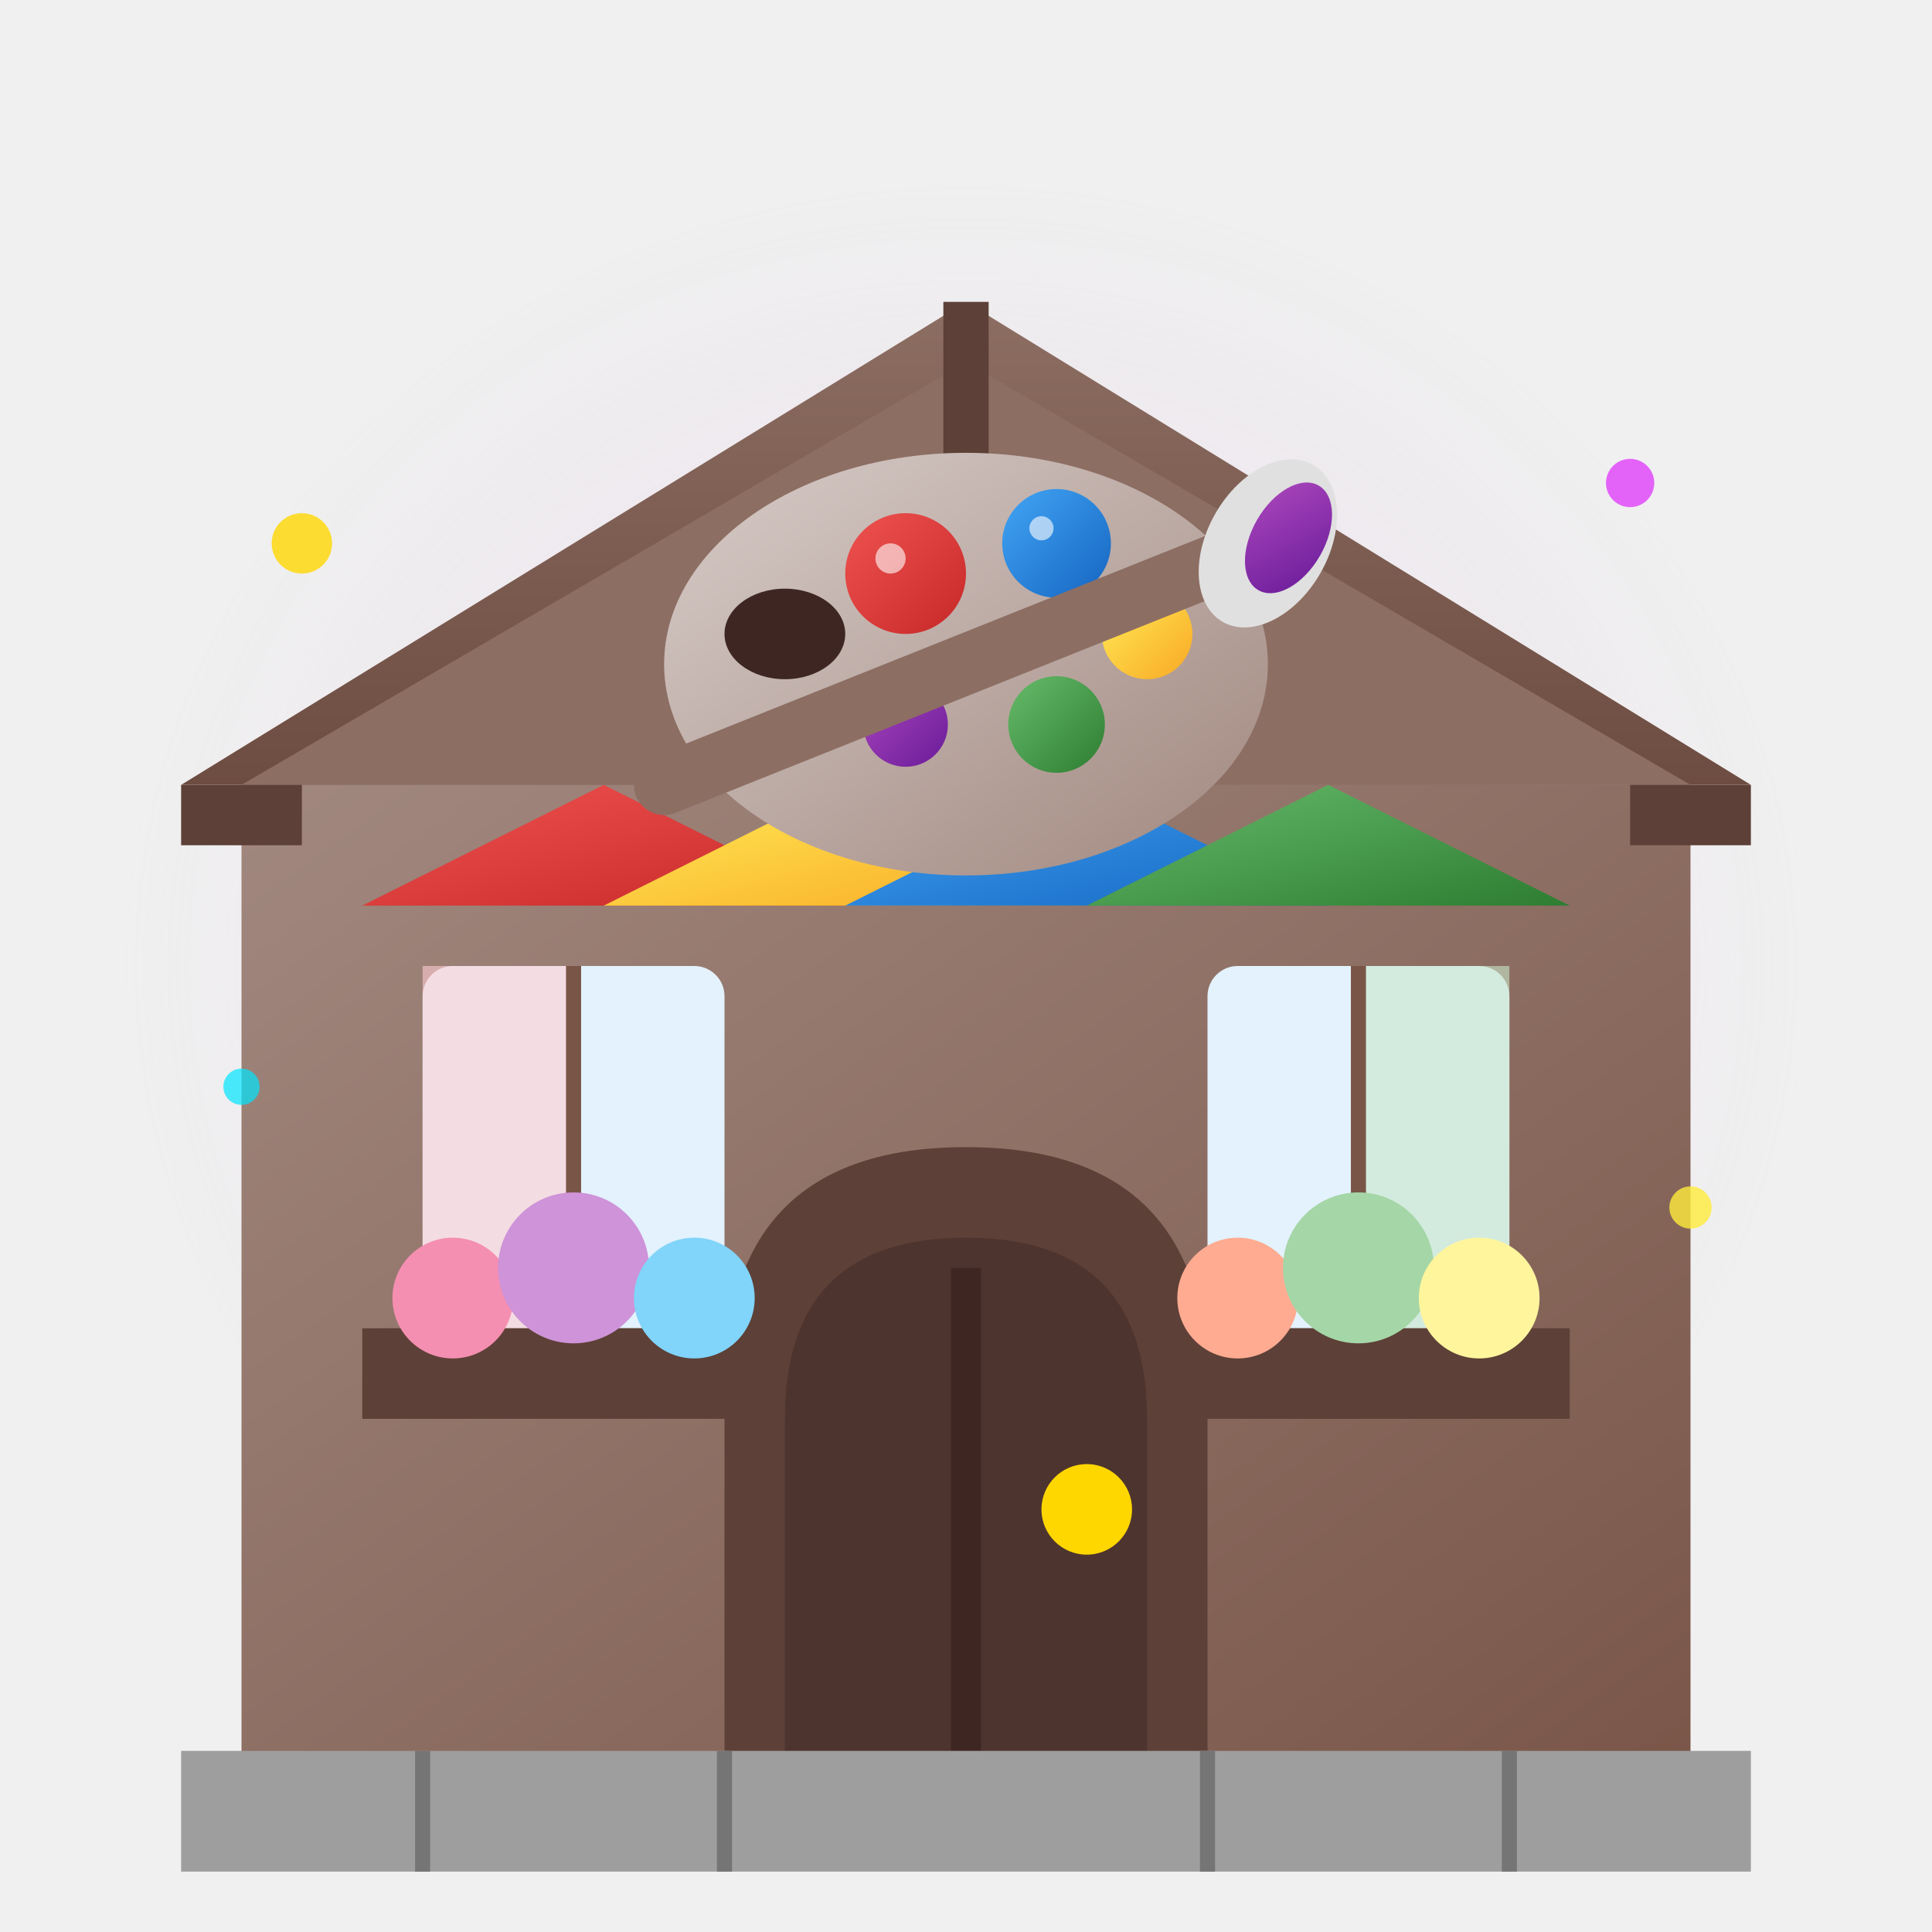
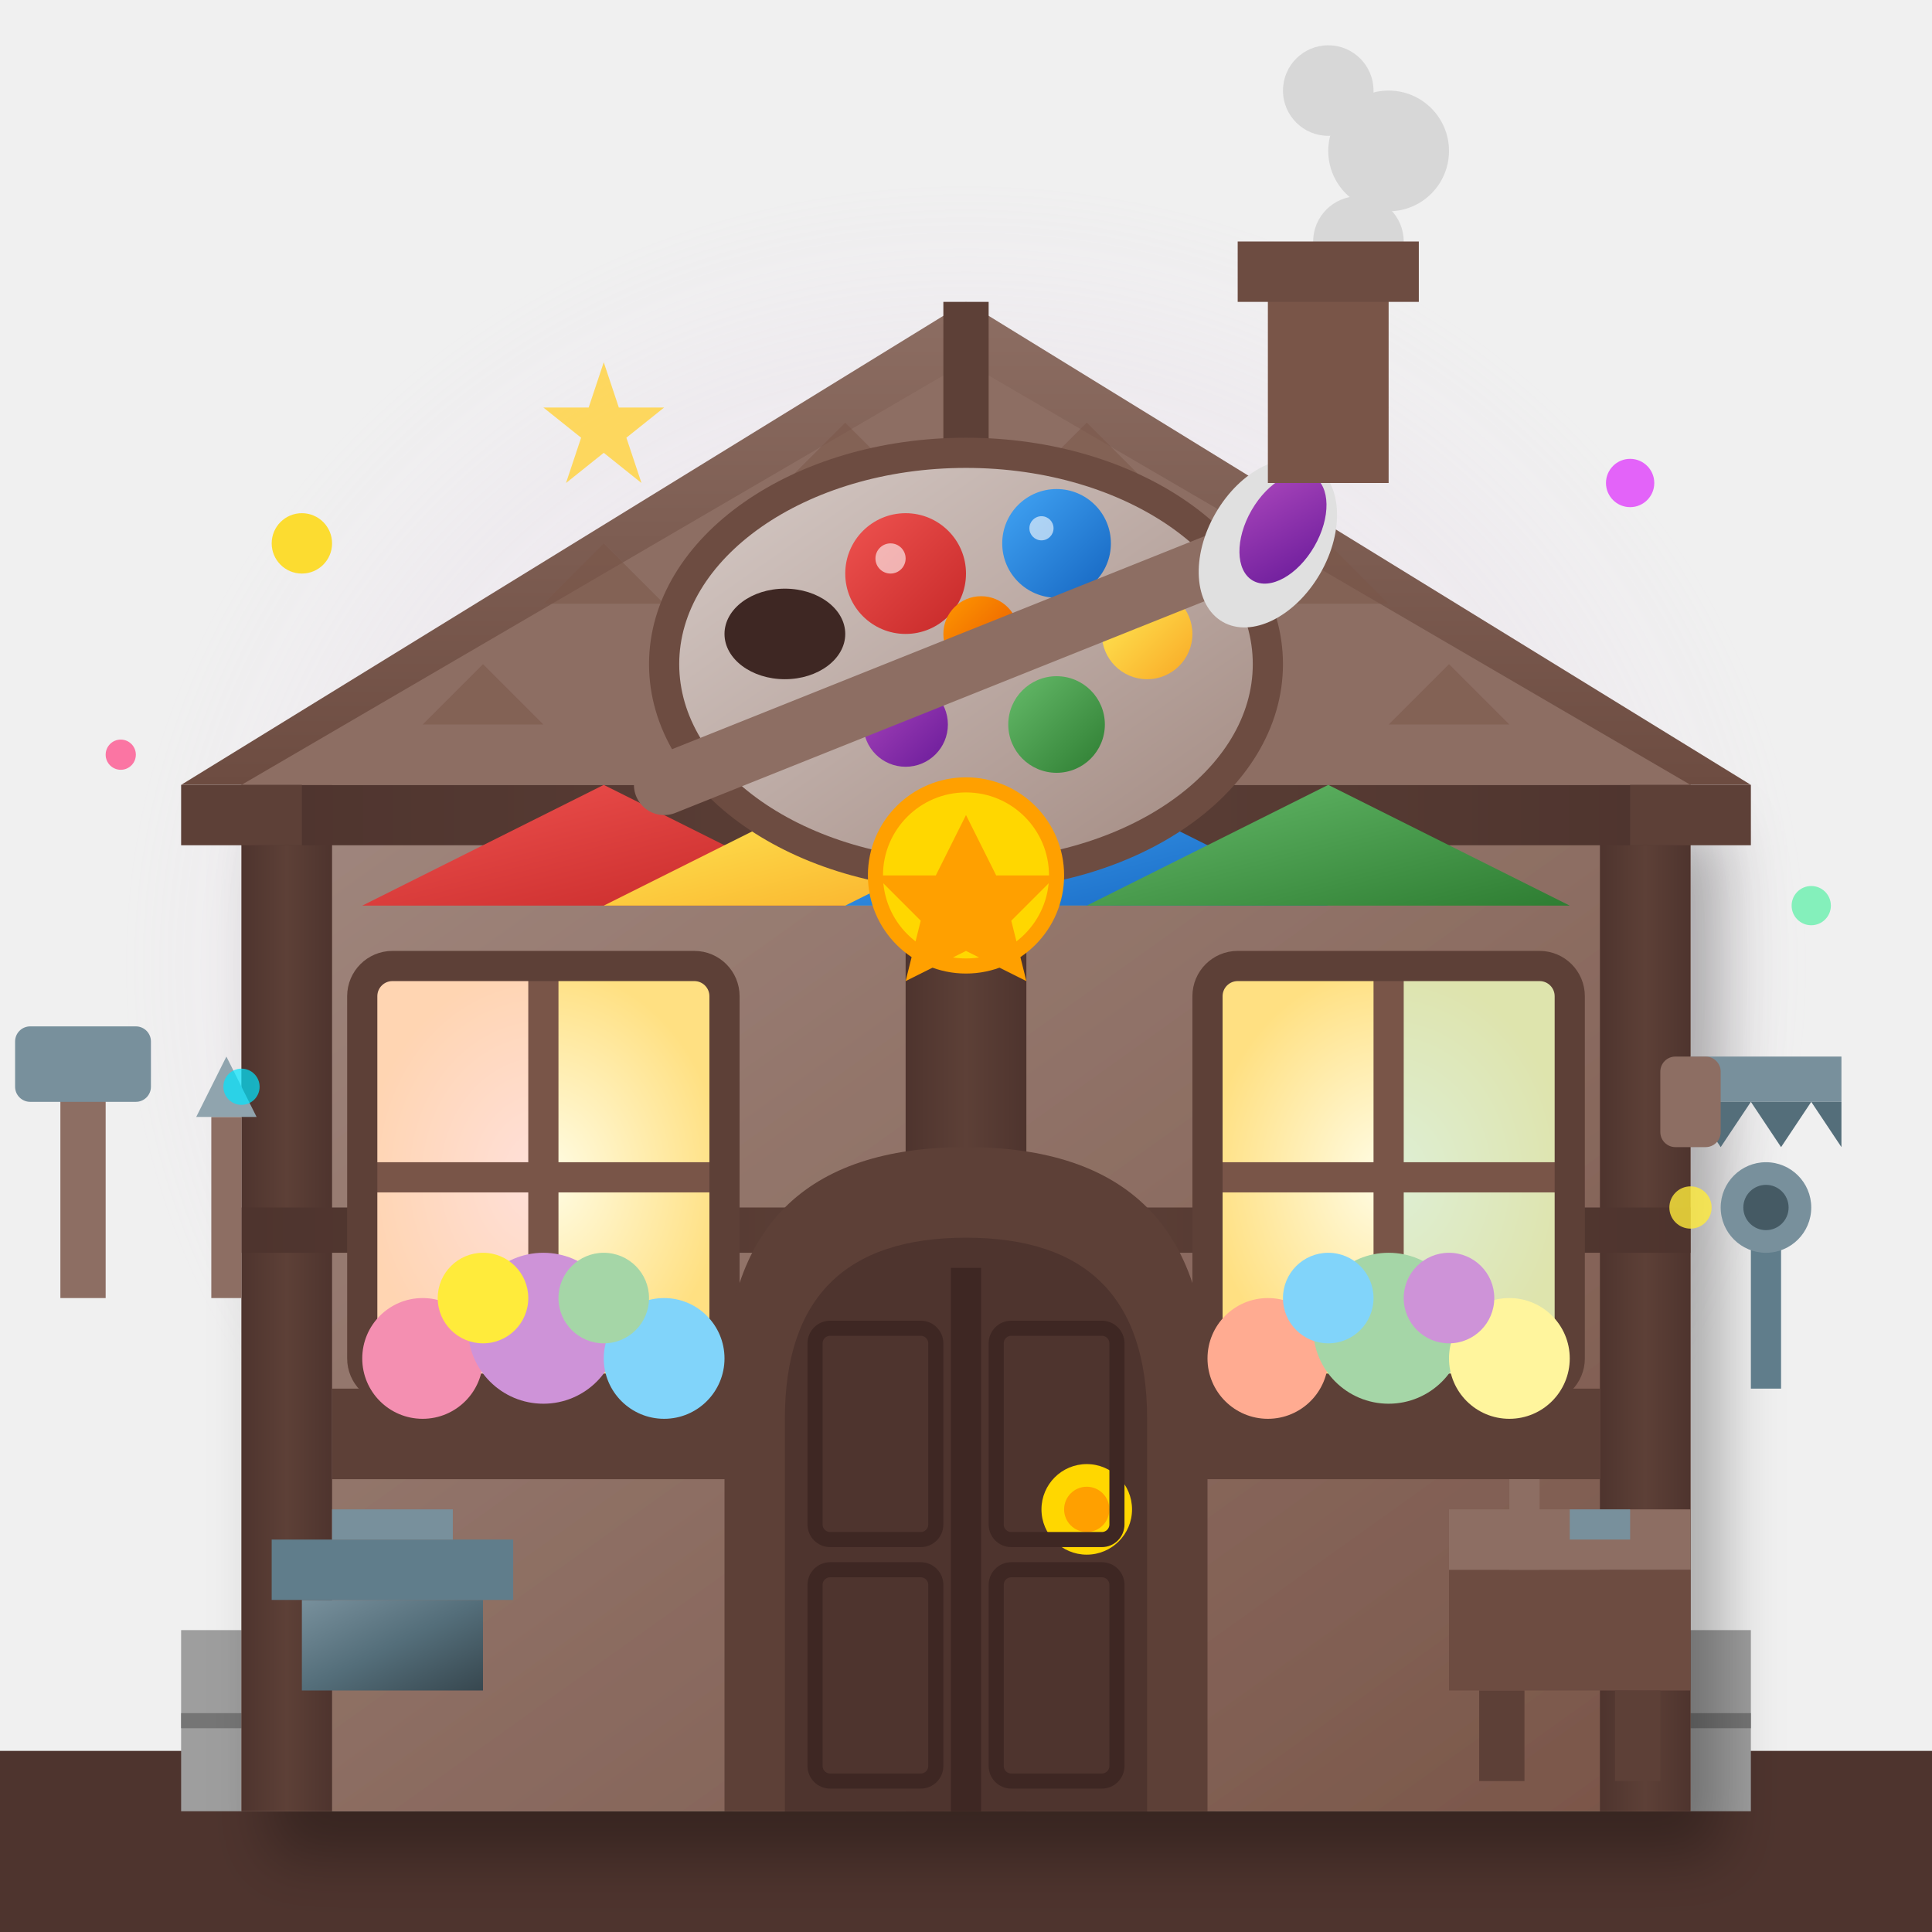
- <svg xmlns="http://www.w3.org/2000/svg" viewBox="0 0 64 64" width="64" height="64">
+ <svg xmlns="http://www.w3.org/2000/svg" viewBox="0 0 128 128" width="128" height="128">
  <defs>
    <linearGradient id="guildWall" x1="0%" y1="0%" x2="100%" y2="100%">
      <stop offset="0%" style="stop-color:#A1887F" />
      <stop offset="50%" style="stop-color:#8D6E63" />
      <stop offset="100%" style="stop-color:#795548" />
    </linearGradient>
    <linearGradient id="guildRoof" x1="0%" y1="100%" x2="0%" y2="0%">
      <stop offset="0%" style="stop-color:#6D4C41" />
      <stop offset="100%" style="stop-color:#8D6E63" />
    </linearGradient>
    <linearGradient id="woodTrim" x1="0%" y1="0%" x2="100%" y2="100%">
      <stop offset="0%" style="stop-color:#5D4037" />
      <stop offset="100%" style="stop-color:#3E2723" />
    </linearGradient>
    <linearGradient id="paletteWood" x1="0%" y1="0%" x2="100%" y2="100%">
      <stop offset="0%" style="stop-color:#D7CCC8" />
      <stop offset="50%" style="stop-color:#BCAAA4" />
      <stop offset="100%" style="stop-color:#A1887F" />
    </linearGradient>
    <radialGradient id="creativityGlow" cx="50%" cy="50%" r="50%">
      <stop offset="0%" style="stop-color:#E1BEE7" stop-opacity="0.4" />
      <stop offset="100%" style="stop-color:#E1BEE7" stop-opacity="0" />
    </radialGradient>
    <linearGradient id="redPaint" x1="0%" y1="0%" x2="100%" y2="100%">
      <stop offset="0%" style="stop-color:#EF5350" />
      <stop offset="100%" style="stop-color:#C62828" />
    </linearGradient>
    <linearGradient id="bluePaint" x1="0%" y1="0%" x2="100%" y2="100%">
      <stop offset="0%" style="stop-color:#42A5F5" />
      <stop offset="100%" style="stop-color:#1565C0" />
    </linearGradient>
    <linearGradient id="yellowPaint" x1="0%" y1="0%" x2="100%" y2="100%">
      <stop offset="0%" style="stop-color:#FFEE58" />
      <stop offset="100%" style="stop-color:#F9A825" />
    </linearGradient>
    <linearGradient id="greenPaint" x1="0%" y1="0%" x2="100%" y2="100%">
      <stop offset="0%" style="stop-color:#66BB6A" />
      <stop offset="100%" style="stop-color:#2E7D32" />
    </linearGradient>
    <linearGradient id="purplePaint" x1="0%" y1="0%" x2="100%" y2="100%">
      <stop offset="0%" style="stop-color:#AB47BC" />
      <stop offset="100%" style="stop-color:#6A1B9A" />
    </linearGradient>
+     <linearGradient id="orangePaint" x1="0%" y1="0%" x2="100%" y2="100%">
+       <stop offset="0%" style="stop-color:#FF9800" />
+       <stop offset="100%" style="stop-color:#E65100" />
+     </linearGradient>
+     <linearGradient id="anvilMetal" x1="0%" y1="0%" x2="100%" y2="100%">
+       <stop offset="0%" style="stop-color:#78909C" />
+       <stop offset="50%" style="stop-color:#546E7A" />
+       <stop offset="100%" style="stop-color:#37474F" />
+     </linearGradient>
+     <linearGradient id="timberFrame" x1="0%" y1="0%" x2="100%" y2="0%">
+       <stop offset="0%" style="stop-color:#4E342E" />
+       <stop offset="50%" style="stop-color:#5D4037" />
+       <stop offset="100%" style="stop-color:#4E342E" />
+     </linearGradient>
+     <radialGradient id="windowGlow" cx="50%" cy="50%" r="50%">
+       <stop offset="0%" style="stop-color:#FFFDE7" />
+       <stop offset="100%" style="stop-color:#FFE082" />
+     </radialGradient>
+     <filter id="dropShadow" x="-20%" y="-20%" width="140%" height="140%">
+       <feDropShadow dx="2" dy="3" stdDeviation="2" flood-color="#000000" flood-opacity="0.3" />
+     </filter>
  </defs>
-   <ellipse cx="32" cy="32" rx="28" ry="26" fill="url(#creativityGlow)" />
-   <rect x="8" y="26" width="48" height="34" fill="url(#guildWall)" />
-   <polygon points="6,26 32,10 58,26" fill="url(#guildRoof)" />
-   <polygon points="8,26 32,12 56,26" fill="#8D6E63" />
-   <path d="M6 26 L10 26 L10 28 L6 28 Z" fill="#5D4037" />
-   <path d="M54 26 L58 26 L58 28 L54 28 Z" fill="#5D4037" />
-   <polygon points="12,30 20,26 28,30" fill="url(#redPaint)" />
-   <polygon points="20,30 28,26 36,30" fill="url(#yellowPaint)" />
-   <polygon points="28,30 36,26 44,30" fill="url(#bluePaint)" />
-   <polygon points="36,30 44,26 52,30" fill="url(#greenPaint)" />
-   <rect x="14" y="32" width="10" height="12" fill="#E3F2FD" rx="1" />
-   <rect x="14" y="32" width="5" height="12" fill="#FFCDD2" opacity="0.6" />
-   <line x1="19" y1="32" x2="19" y2="44" stroke="#795548" stroke-width="0.5" />
-   <rect x="40" y="32" width="10" height="12" fill="#E3F2FD" rx="1" />
-   <rect x="45" y="32" width="5" height="12" fill="#C8E6C9" opacity="0.6" />
-   <line x1="45" y1="32" x2="45" y2="44" stroke="#795548" stroke-width="0.5" />
-   <path d="M24 60 L24 46 Q24 38, 32 38 Q40 38, 40 46 L40 60 Z" fill="#5D4037" />
-   <path d="M26 60 L26 47 Q26 41, 32 41 Q38 41, 38 47 L38 60 Z" fill="#4E342E" />
-   <circle cx="36" cy="50" r="1.5" fill="#FFD700" />
-   <line x1="32" y1="42" x2="32" y2="60" stroke="#3E2723" stroke-width="1" />
-   <line x1="32" y1="10" x2="32" y2="16" stroke="#5D4037" stroke-width="1.5" />
-   <ellipse cx="32" cy="22" rx="10" ry="7" fill="url(#paletteWood)" />
-   <ellipse cx="26" cy="21" rx="2" ry="1.5" fill="#3E2723" />
-   <circle cx="30" cy="19" r="2" fill="url(#redPaint)" />
-   <circle cx="35" cy="18" r="1.8" fill="url(#bluePaint)" />
-   <circle cx="38" cy="21" r="1.5" fill="url(#yellowPaint)" />
-   <circle cx="35" cy="24" r="1.6" fill="url(#greenPaint)" />
-   <circle cx="30" cy="24" r="1.4" fill="url(#purplePaint)" />
-   <circle cx="29.5" cy="18.5" r="0.5" fill="white" opacity="0.6" />
-   <circle cx="34.5" cy="17.5" r="0.4" fill="white" opacity="0.6" />
-   <line x1="22" y1="26" x2="42" y2="18" stroke="#8D6E63" stroke-width="2" stroke-linecap="round" />
-   <ellipse cx="42" cy="18" rx="2" ry="3" fill="#E0E0E0" transform="rotate(30 42 18)" />
-   <ellipse cx="42.5" cy="17.5" rx="1.2" ry="2" fill="url(#purplePaint)" transform="rotate(30 42 18)" />
-   <rect x="12" y="44" width="14" height="3" fill="#5D4037" />
-   <circle cx="15" cy="43" r="2" fill="#F48FB1" />
-   <circle cx="19" cy="42" r="2.5" fill="#CE93D8" />
-   <circle cx="23" cy="43" r="2" fill="#81D4FA" />
-   <rect x="38" y="44" width="14" height="3" fill="#5D4037" />
-   <circle cx="41" cy="43" r="2" fill="#FFAB91" />
-   <circle cx="45" cy="42" r="2.5" fill="#A5D6A7" />
-   <circle cx="49" cy="43" r="2" fill="#FFF59D" />
-   <rect x="6" y="58" width="52" height="4" fill="#9E9E9E" />
-   <line x1="14" y1="58" x2="14" y2="62" stroke="#757575" stroke-width="0.5" />
-   <line x1="24" y1="58" x2="24" y2="62" stroke="#757575" stroke-width="0.5" />
-   <line x1="40" y1="58" x2="40" y2="62" stroke="#757575" stroke-width="0.5" />
-   <line x1="50" y1="58" x2="50" y2="62" stroke="#757575" stroke-width="0.5" />
-   <circle cx="10" cy="18" r="1" fill="#FFD700" opacity="0.8" />
-   <circle cx="54" cy="16" r="0.8" fill="#E040FB" opacity="0.8" />
-   <circle cx="8" cy="36" r="0.6" fill="#00E5FF" opacity="0.7" />
-   <circle cx="56" cy="40" r="0.7" fill="#FFEB3B" opacity="0.8" />
+   <ellipse cx="64" cy="64" rx="56" ry="52" fill="url(#creativityGlow)" />
+   <rect x="0" y="116" width="128" height="12" fill="#4E342E" />
+   <rect x="12" y="108" width="104" height="12" fill="#9E9E9E" />
+   <g stroke="#757575" stroke-width="1" fill="none">
+     <line x1="28" y1="108" x2="28" y2="120" />
+     <line x1="48" y1="108" x2="48" y2="120" />
+     <line x1="64" y1="108" x2="64" y2="120" />
+     <line x1="80" y1="108" x2="80" y2="120" />
+     <line x1="100" y1="108" x2="100" y2="120" />
+     <line x1="12" y1="114" x2="116" y2="114" />
+   </g>
+   <rect x="16" y="52" width="96" height="68" fill="url(#guildWall)" filter="url(#dropShadow)" />
+   <g fill="url(#timberFrame)">
+     <rect x="16" y="52" width="6" height="68" />
+     <rect x="106" y="52" width="6" height="68" />
+     <rect x="16" y="52" width="96" height="4" />
+     <rect x="16" y="80" width="96" height="3" />
+     <rect x="60" y="52" width="8" height="68" />
+   </g>
+   <polygon points="12,52 64,20 116,52" fill="url(#guildRoof)" />
+   <polygon points="16,52 64,24 112,52" fill="#8D6E63" />
+   <g fill="#795548" opacity="0.5">
+     <path d="M28,48 L36,48 L32,44 Z" />
+     <path d="M44,48 L52,48 L48,44 Z" />
+     <path d="M60,48 L68,48 L64,44 Z" />
+     <path d="M76,48 L84,48 L80,44 Z" />
+     <path d="M92,48 L100,48 L96,44 Z" />
+     <path d="M36,40 L44,40 L40,36 Z" />
+     <path d="M52,40 L60,40 L56,36 Z" />
+     <path d="M68,40 L76,40 L72,36 Z" />
+     <path d="M84,40 L92,40 L88,36 Z" />
+     <path d="M52,32 L60,32 L56,28 Z" />
+     <path d="M68,32 L76,32 L72,28 Z" />
+   </g>
+   <path d="M12 52 L20 52 L20 56 L12 56 Z" fill="#5D4037" />
+   <path d="M108 52 L116 52 L116 56 L108 56 Z" fill="#5D4037" />
+   <polygon points="24,60 40,52 56,60" fill="url(#redPaint)" />
+   <polygon points="40,60 56,52 72,60" fill="url(#yellowPaint)" />
+   <polygon points="56,60 72,52 88,60" fill="url(#bluePaint)" />
+   <polygon points="72,60 88,52 104,60" fill="url(#greenPaint)" />
+   <rect x="24" y="64" width="24" height="28" fill="url(#windowGlow)" rx="2" />
+   <rect x="24" y="64" width="12" height="28" fill="#FFCDD2" opacity="0.6" />
+   <line x1="36" y1="64" x2="36" y2="92" stroke="#795548" stroke-width="2" />
+   <line x1="24" y1="78" x2="48" y2="78" stroke="#795548" stroke-width="2" />
+   <rect x="24" y="64" width="24" height="28" fill="none" stroke="#5D4037" stroke-width="2" rx="2" />
+   <rect x="80" y="64" width="24" height="28" fill="url(#windowGlow)" rx="2" />
+   <rect x="92" y="64" width="12" height="28" fill="#C8E6C9" opacity="0.6" />
+   <line x1="92" y1="64" x2="92" y2="92" stroke="#795548" stroke-width="2" />
+   <line x1="80" y1="78" x2="104" y2="78" stroke="#795548" stroke-width="2" />
+   <rect x="80" y="64" width="24" height="28" fill="none" stroke="#5D4037" stroke-width="2" rx="2" />
+   <path d="M48 120 L48 92 Q48 76, 64 76 Q80 76, 80 92 L80 120 Z" fill="#5D4037" />
+   <path d="M52 120 L52 94 Q52 82, 64 82 Q76 82, 76 94 L76 120 Z" fill="#4E342E" />
+   <circle cx="72" cy="100" r="3" fill="#FFD700" />
+   <circle cx="72" cy="100" r="1.5" fill="#FFA000" />
+   <line x1="64" y1="84" x2="64" y2="120" stroke="#3E2723" stroke-width="2" />
+   <rect x="54" y="88" width="8" height="14" fill="none" stroke="#3E2723" stroke-width="1" rx="1" />
+   <rect x="66" y="88" width="8" height="14" fill="none" stroke="#3E2723" stroke-width="1" rx="1" />
+   <rect x="54" y="104" width="8" height="14" fill="none" stroke="#3E2723" stroke-width="1" rx="1" />
+   <rect x="66" y="104" width="8" height="14" fill="none" stroke="#3E2723" stroke-width="1" rx="1" />
+   <line x1="64" y1="20" x2="64" y2="32" stroke="#5D4037" stroke-width="3" />
+   <ellipse cx="64" cy="44" rx="20" ry="14" fill="url(#paletteWood)" stroke="#6D4C41" stroke-width="2" />
+   <ellipse cx="52" cy="42" rx="4" ry="3" fill="#3E2723" />
+   <circle cx="60" cy="38" r="4" fill="url(#redPaint)" />
+   <circle cx="70" cy="36" r="3.6" fill="url(#bluePaint)" />
+   <circle cx="76" cy="42" r="3" fill="url(#yellowPaint)" />
+   <circle cx="70" cy="48" r="3.2" fill="url(#greenPaint)" />
+   <circle cx="60" cy="48" r="2.8" fill="url(#purplePaint)" />
+   <circle cx="65" cy="42" r="2.5" fill="url(#orangePaint)" />
+   <circle cx="59" cy="37" r="1" fill="white" opacity="0.6" />
+   <circle cx="69" cy="35" r="0.8" fill="white" opacity="0.6" />
+   <circle cx="75" cy="41" r="0.7" fill="white" opacity="0.6" />
+   <line x1="44" y1="52" x2="84" y2="36" stroke="#8D6E63" stroke-width="4" stroke-linecap="round" />
+   <ellipse cx="84" cy="36" rx="4" ry="6" fill="#E0E0E0" transform="rotate(30 84 36)" />
+   <ellipse cx="85" cy="35" rx="2.4" ry="4" fill="url(#purplePaint)" transform="rotate(30 85 35)" />
+   <rect x="22" y="92" width="28" height="6" fill="#5D4037" />
+   <circle cx="28" cy="90" r="4" fill="#F48FB1" />
+   <circle cx="36" cy="88" r="5" fill="#CE93D8" />
+   <circle cx="44" cy="90" r="4" fill="#81D4FA" />
+   <circle cx="32" cy="86" r="3" fill="#FFEB3B" />
+   <circle cx="40" cy="86" r="3" fill="#A5D6A7" />
+   <rect x="78" y="92" width="28" height="6" fill="#5D4037" />
+   <circle cx="84" cy="90" r="4" fill="#FFAB91" />
+   <circle cx="92" cy="88" r="5" fill="#A5D6A7" />
+   <circle cx="100" cy="90" r="4" fill="#FFF59D" />
+   <circle cx="88" cy="86" r="3" fill="#81D4FA" />
+   <circle cx="96" cy="86" r="3" fill="#CE93D8" />
+   <g transform="translate(4, 70)">
+     <rect x="0" y="0" width="3" height="16" fill="#8D6E63" />
+     <rect x="-3" y="-2" width="9" height="5" fill="#78909C" rx="1" />
+     <rect x="10" y="4" width="2" height="12" fill="#8D6E63" />
+     <polygon points="9,4 13,4 11,0" fill="#90A4AE" />
+   </g>
+   <g transform="translate(112, 70)">
+     <rect x="0" y="0" width="10" height="3" fill="#78909C" />
+     <path d="M0,3 L2,6 L4,3 L6,6 L8,3 L10,6 L10,3" fill="#546E7A" />
+     <rect x="-2" y="0" width="4" height="6" fill="#8D6E63" rx="1" />
+     <rect x="4" y="10" width="2" height="12" fill="#607D8B" />
+     <circle cx="5" cy="10" r="3" fill="#78909C" />
+     <circle cx="5" cy="10" r="1.5" fill="#455A64" />
+   </g>
+   <g transform="translate(20, 100)">
+     <rect x="0" y="6" width="12" height="6" fill="url(#anvilMetal)" />
+     <rect x="-2" y="2" width="16" height="4" fill="#607D8B" />
+     <rect x="2" y="0" width="8" height="2" fill="#78909C" />
+   </g>
+   <g transform="translate(96, 100)">
+     <rect x="0" y="4" width="16" height="8" fill="#6D4C41" />
+     <rect x="0" y="0" width="16" height="4" fill="#8D6E63" />
+     <rect x="2" y="12" width="3" height="6" fill="#5D4037" />
+     <rect x="11" y="12" width="3" height="6" fill="#5D4037" />
+     <rect x="4" y="-2" width="2" height="6" fill="#8D6E63" />
+     <rect x="8" y="0" width="4" height="2" fill="#78909C" />
+   </g>
+   <circle cx="64" cy="58" r="6" fill="#FFD700" stroke="#FFA000" stroke-width="1" />
+   <polygon points="64,54 66,58 70,58 67,61 68,65 64,63 60,65 61,61 58,58 62,58" fill="#FFA000" />
+   <circle cx="20" cy="36" r="2" fill="#FFD700" opacity="0.8" />
+   <circle cx="108" cy="32" r="1.6" fill="#E040FB" opacity="0.8" />
+   <circle cx="16" cy="72" r="1.2" fill="#00E5FF" opacity="0.7" />
+   <circle cx="112" cy="80" r="1.4" fill="#FFEB3B" opacity="0.8" />
+   <circle cx="8" cy="50" r="1" fill="#FF4081" opacity="0.7" />
+   <circle cx="120" cy="60" r="1.3" fill="#69F0AE" opacity="0.8" />
+   <polygon points="40,24 41,27 44,27 41.5,29 42.5,32 40,30 37.5,32 38.5,29 36,27 39,27" fill="#FFD54F" opacity="0.9" />
+   <polygon points="88,24 89,27 92,27 89.5,29 90.5,32 88,30 85.5,32 86.5,29 84,27 87,27" fill="#FFD54F" opacity="0.9" />
+   <g opacity="0.3" fill="#9E9E9E">
+     <circle cx="90" cy="16" r="3" />
+     <circle cx="92" cy="10" r="4" />
+     <circle cx="88" cy="6" r="3" />
+   </g>
+   <rect x="84" y="18" width="8" height="14" fill="#795548" />
+   <rect x="82" y="16" width="12" height="4" fill="#6D4C41" />
</svg>
